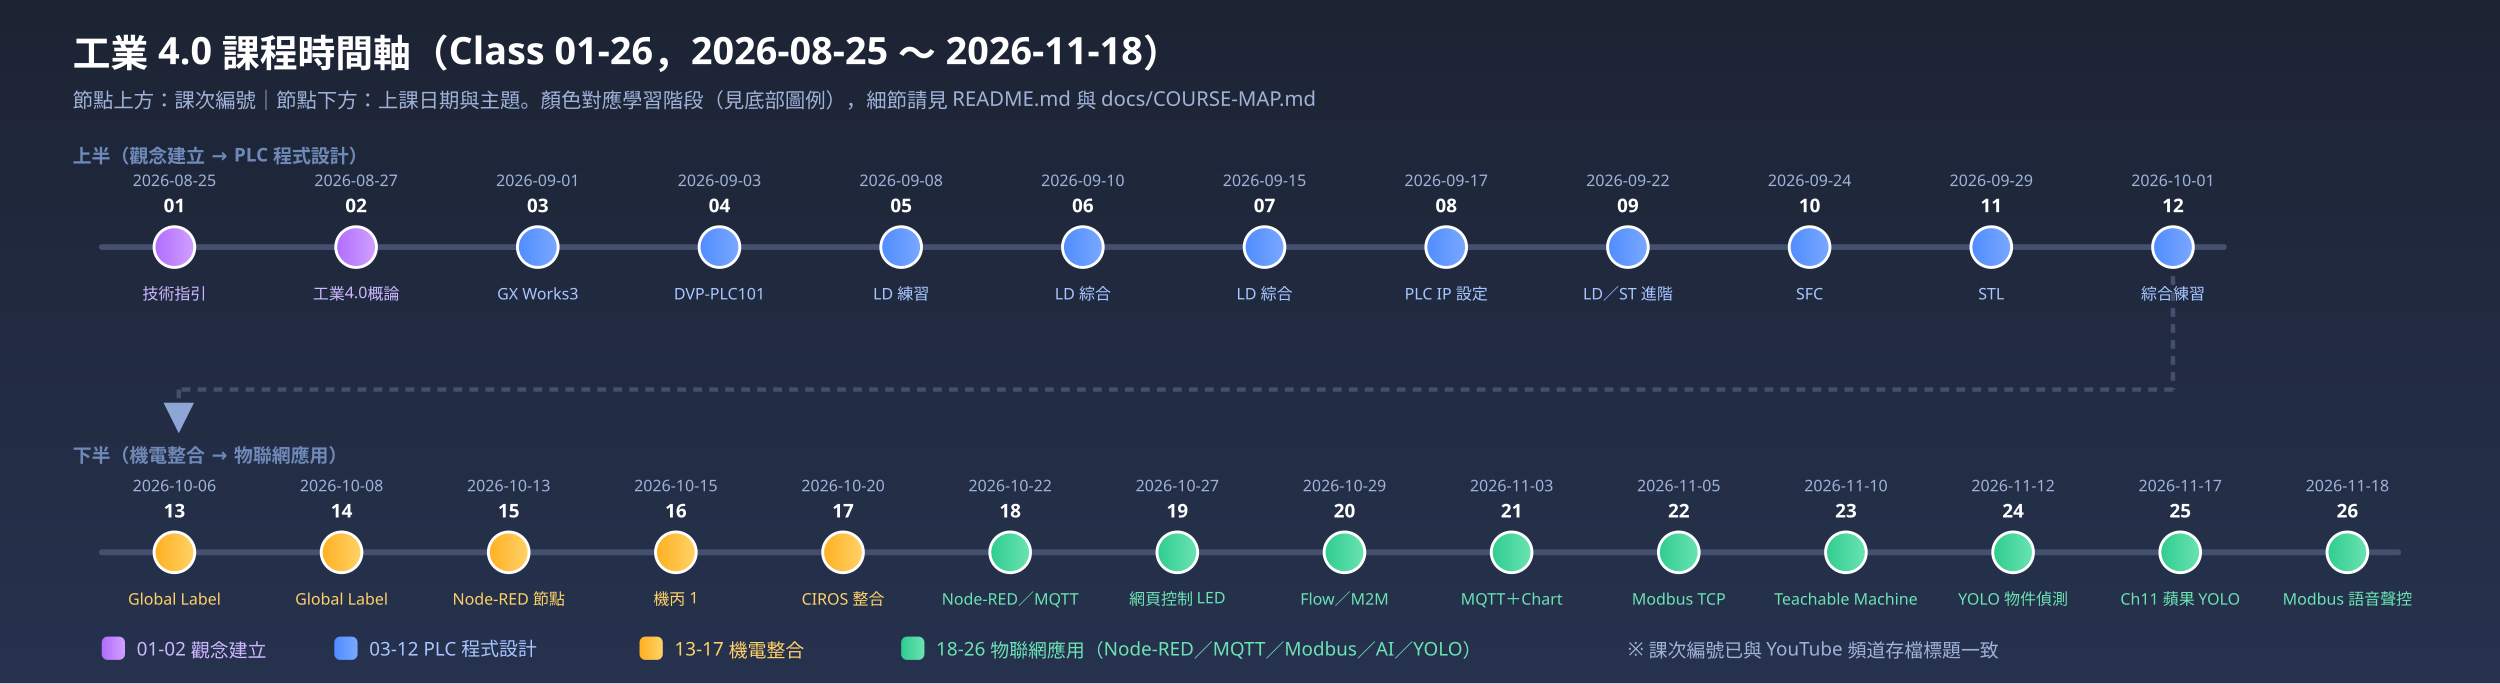
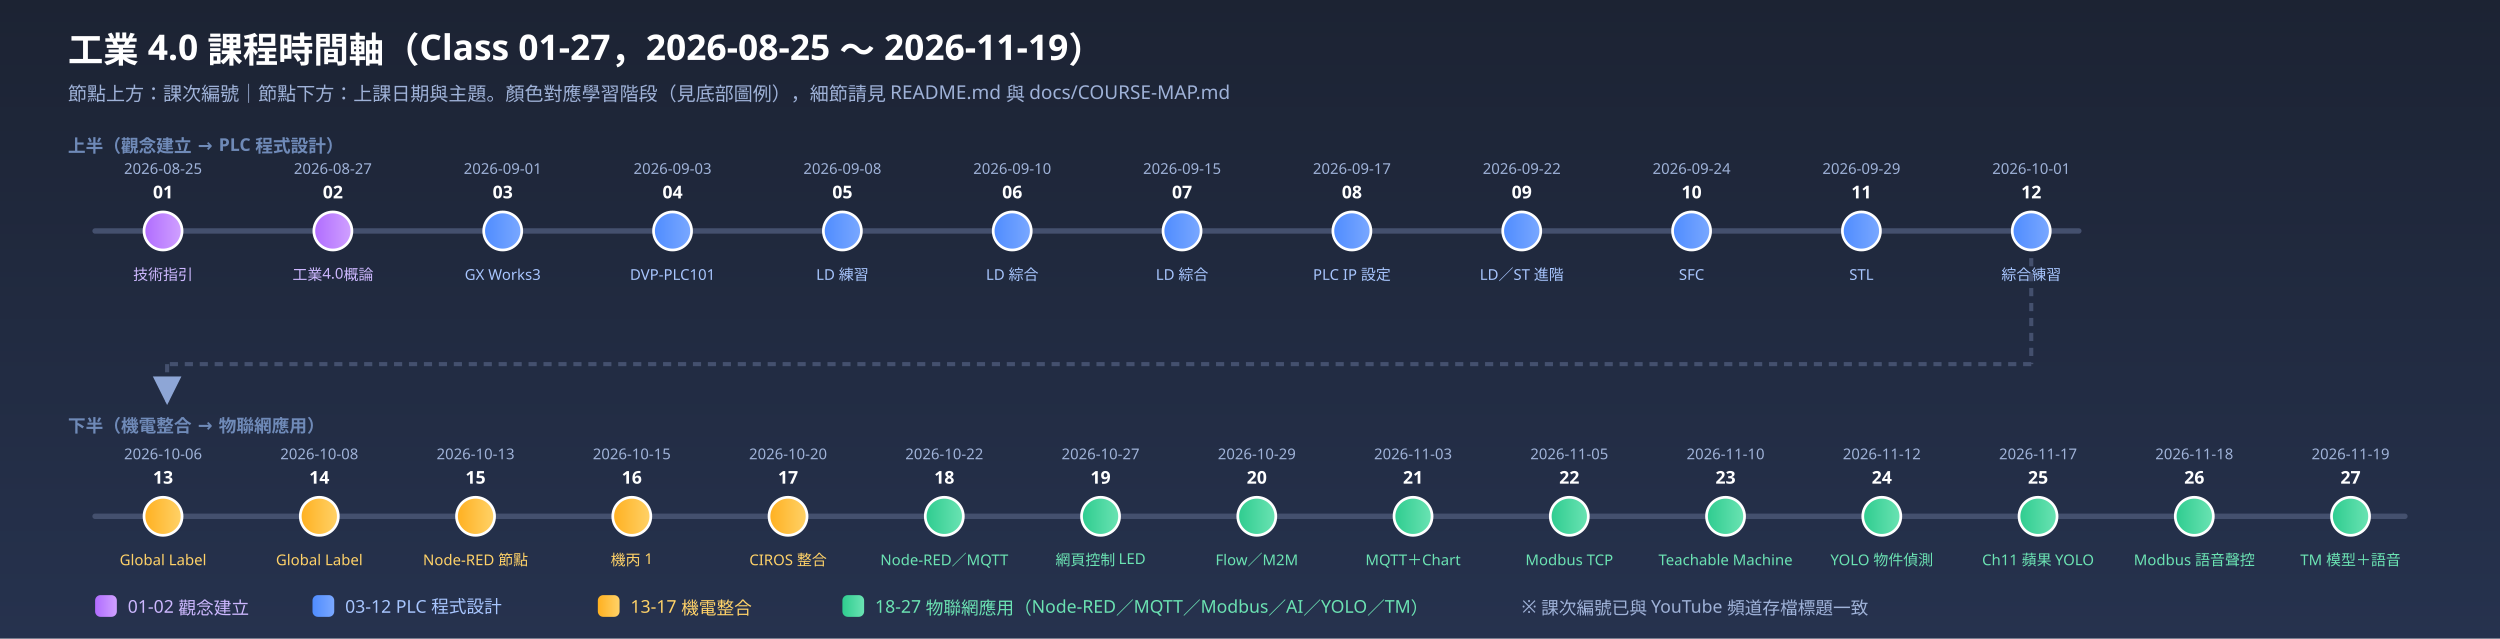
- <svg xmlns="http://www.w3.org/2000/svg" viewBox="0 0 1720 470" width="1720" height="470" font-family="'Microsoft JhengHei','PingFang TC',sans-serif">
+ <svg xmlns="http://www.w3.org/2000/svg" viewBox="0 0 1840 470" width="1840" height="470" font-family="'Microsoft JhengHei','PingFang TC',sans-serif">
  <defs>
    <linearGradient id="bg" x1="0" y1="0" x2="0" y2="1">
      <stop offset="0" stop-color="#1c2333" />
      <stop offset="1" stop-color="#26324e" />
    </linearGradient>
    <linearGradient id="plc" x1="0" y1="0" x2="1" y2="0">
      <stop offset="0" stop-color="#4f8cff" />
      <stop offset="1" stop-color="#7aa8ff" />
    </linearGradient>
    <linearGradient id="me" x1="0" y1="0" x2="1" y2="0">
      <stop offset="0" stop-color="#ffb020" />
      <stop offset="1" stop-color="#ffd268" />
    </linearGradient>
    <linearGradient id="iot" x1="0" y1="0" x2="1" y2="0">
      <stop offset="0" stop-color="#2ecc8f" />
      <stop offset="1" stop-color="#6be3b3" />
    </linearGradient>
    <linearGradient id="intro" x1="0" y1="0" x2="1" y2="0">
      <stop offset="0" stop-color="#b06cff" />
      <stop offset="1" stop-color="#d0a1ff" />
    </linearGradient>
    <marker id="wrappar" viewBox="0 0 10 10" refX="9" refY="5" markerWidth="7" markerHeight="7" orient="auto">
      <path d="M0,0 L10,5 L0,10 z" fill="#8ea6d6" />
    </marker>
  </defs>
-   <rect width="1720" height="470" fill="url(#bg)" />
-   <text x="50" y="46" fill="#ffffff" font-size="26" font-weight="bold">工業 4.0 課程時間軸（Class 01-26，2026-08-25 ～ 2026-11-18）</text>
+   <rect width="1840" height="470" fill="url(#bg)" />
+   <text x="50" y="46" fill="#ffffff" font-size="26" font-weight="bold">工業 4.0 課程時間軸（Class 01-27，2026-08-25 ～ 2026-11-19）</text>
  <text x="50" y="74" fill="#9fb2d8" font-size="14">節點上方：課次編號｜節點下方：上課日期與主題。顏色對應學習階段（見底部圖例），細節請見 README.md 與 docs/COURSE-MAP.md</text>
  <text x="50" y="112" fill="#6f8ab8" font-size="13" font-weight="bold">上半（觀念建立 → PLC 程式設計）</text>
  <line x1="70" y1="170" x2="1530" y2="170" stroke="#44506e" stroke-width="4" stroke-linecap="round" />
  <g font-size="12" text-anchor="middle">
    <circle cx="120" cy="170" r="14" fill="url(#intro)" stroke="#ffffff" stroke-width="2" />
    <text x="120" y="146" fill="#ffffff" font-weight="bold" font-size="13">01</text>
    <text x="120" y="128" fill="#9fb2d8" font-size="11">2026-08-25</text>
    <text x="120" y="206" fill="#cdb8ff" font-size="11">技術指引</text>
    <circle cx="245" cy="170" r="14" fill="url(#intro)" stroke="#ffffff" stroke-width="2" />
    <text x="245" y="146" fill="#ffffff" font-weight="bold" font-size="13">02</text>
    <text x="245" y="128" fill="#9fb2d8" font-size="11">2026-08-27</text>
    <text x="245" y="206" fill="#cdb8ff" font-size="11">工業4.0概論</text>
    <circle cx="370" cy="170" r="14" fill="url(#plc)" stroke="#ffffff" stroke-width="2" />
    <text x="370" y="146" fill="#ffffff" font-weight="bold" font-size="13">03</text>
    <text x="370" y="128" fill="#9fb2d8" font-size="11">2026-09-01</text>
    <text x="370" y="206" fill="#a8c6ff" font-size="11">GX Works3</text>
    <circle cx="495" cy="170" r="14" fill="url(#plc)" stroke="#ffffff" stroke-width="2" />
    <text x="495" y="146" fill="#ffffff" font-weight="bold" font-size="13">04</text>
    <text x="495" y="128" fill="#9fb2d8" font-size="11">2026-09-03</text>
    <text x="495" y="206" fill="#a8c6ff" font-size="11">DVP-PLC101</text>
    <circle cx="620" cy="170" r="14" fill="url(#plc)" stroke="#ffffff" stroke-width="2" />
    <text x="620" y="146" fill="#ffffff" font-weight="bold" font-size="13">05</text>
    <text x="620" y="128" fill="#9fb2d8" font-size="11">2026-09-08</text>
    <text x="620" y="206" fill="#a8c6ff" font-size="11">LD 練習</text>
    <circle cx="745" cy="170" r="14" fill="url(#plc)" stroke="#ffffff" stroke-width="2" />
    <text x="745" y="146" fill="#ffffff" font-weight="bold" font-size="13">06</text>
    <text x="745" y="128" fill="#9fb2d8" font-size="11">2026-09-10</text>
    <text x="745" y="206" fill="#a8c6ff" font-size="11">LD 綜合</text>
    <circle cx="870" cy="170" r="14" fill="url(#plc)" stroke="#ffffff" stroke-width="2" />
    <text x="870" y="146" fill="#ffffff" font-weight="bold" font-size="13">07</text>
    <text x="870" y="128" fill="#9fb2d8" font-size="11">2026-09-15</text>
    <text x="870" y="206" fill="#a8c6ff" font-size="11">LD 綜合</text>
    <circle cx="995" cy="170" r="14" fill="url(#plc)" stroke="#ffffff" stroke-width="2" />
    <text x="995" y="146" fill="#ffffff" font-weight="bold" font-size="13">08</text>
    <text x="995" y="128" fill="#9fb2d8" font-size="11">2026-09-17</text>
    <text x="995" y="206" fill="#a8c6ff" font-size="11">PLC IP 設定</text>
    <circle cx="1120" cy="170" r="14" fill="url(#plc)" stroke="#ffffff" stroke-width="2" />
    <text x="1120" y="146" fill="#ffffff" font-weight="bold" font-size="13">09</text>
    <text x="1120" y="128" fill="#9fb2d8" font-size="11">2026-09-22</text>
    <text x="1120" y="206" fill="#a8c6ff" font-size="11">LD／ST 進階</text>
    <circle cx="1245" cy="170" r="14" fill="url(#plc)" stroke="#ffffff" stroke-width="2" />
    <text x="1245" y="146" fill="#ffffff" font-weight="bold" font-size="13">10</text>
    <text x="1245" y="128" fill="#9fb2d8" font-size="11">2026-09-24</text>
    <text x="1245" y="206" fill="#a8c6ff" font-size="11">SFC</text>
    <circle cx="1370" cy="170" r="14" fill="url(#plc)" stroke="#ffffff" stroke-width="2" />
    <text x="1370" y="146" fill="#ffffff" font-weight="bold" font-size="13">11</text>
    <text x="1370" y="128" fill="#9fb2d8" font-size="11">2026-09-29</text>
    <text x="1370" y="206" fill="#a8c6ff" font-size="11">STL</text>
    <circle cx="1495" cy="170" r="14" fill="url(#plc)" stroke="#ffffff" stroke-width="2" />
    <text x="1495" y="146" fill="#ffffff" font-weight="bold" font-size="13">12</text>
    <text x="1495" y="128" fill="#9fb2d8" font-size="11">2026-10-01</text>
    <text x="1495" y="206" fill="#a8c6ff" font-size="11">綜合練習</text>
  </g>
  <path d="M1495,190 L1495,268" stroke="#44506e" stroke-width="3" fill="none" stroke-dasharray="6 5" />
  <path d="M1495,268 L123,268" stroke="#44506e" stroke-width="3" fill="none" stroke-dasharray="6 5" />
  <path d="M123,268 L123,296" stroke="#44506e" stroke-width="3" fill="none" stroke-dasharray="6 5" marker-end="url(#wrappar)" />
  <text x="50" y="318" fill="#6f8ab8" font-size="13" font-weight="bold">下半（機電整合 → 物聯網應用）</text>
-   <line x1="70" y1="380" x2="1650" y2="380" stroke="#44506e" stroke-width="4" stroke-linecap="round" />
+   <line x1="70" y1="380" x2="1770" y2="380" stroke="#44506e" stroke-width="4" stroke-linecap="round" />
  <g font-size="12" text-anchor="middle">
    <circle cx="120" cy="380" r="14" fill="url(#me)" stroke="#ffffff" stroke-width="2" />
    <text x="120" y="356" fill="#ffffff" font-weight="bold" font-size="13">13</text>
    <text x="120" y="338" fill="#9fb2d8" font-size="11">2026-10-06</text>
    <text x="120" y="416" fill="#ffd268" font-size="11">Global Label</text>
    <circle cx="235" cy="380" r="14" fill="url(#me)" stroke="#ffffff" stroke-width="2" />
    <text x="235" y="356" fill="#ffffff" font-weight="bold" font-size="13">14</text>
    <text x="235" y="338" fill="#9fb2d8" font-size="11">2026-10-08</text>
    <text x="235" y="416" fill="#ffd268" font-size="11">Global Label</text>
    <circle cx="350" cy="380" r="14" fill="url(#me)" stroke="#ffffff" stroke-width="2" />
    <text x="350" y="356" fill="#ffffff" font-weight="bold" font-size="13">15</text>
    <text x="350" y="338" fill="#9fb2d8" font-size="11">2026-10-13</text>
    <text x="350" y="416" fill="#ffd268" font-size="11">Node-RED 節點</text>
    <circle cx="465" cy="380" r="14" fill="url(#me)" stroke="#ffffff" stroke-width="2" />
    <text x="465" y="356" fill="#ffffff" font-weight="bold" font-size="13">16</text>
    <text x="465" y="338" fill="#9fb2d8" font-size="11">2026-10-15</text>
    <text x="465" y="416" fill="#ffd268" font-size="11">機丙 1</text>
    <circle cx="580" cy="380" r="14" fill="url(#me)" stroke="#ffffff" stroke-width="2" />
    <text x="580" y="356" fill="#ffffff" font-weight="bold" font-size="13">17</text>
    <text x="580" y="338" fill="#9fb2d8" font-size="11">2026-10-20</text>
    <text x="580" y="416" fill="#ffd268" font-size="11">CIROS 整合</text>
    <circle cx="695" cy="380" r="14" fill="url(#iot)" stroke="#ffffff" stroke-width="2" />
    <text x="695" y="356" fill="#ffffff" font-weight="bold" font-size="13">18</text>
    <text x="695" y="338" fill="#9fb2d8" font-size="11">2026-10-22</text>
    <text x="695" y="416" fill="#6be3b3" font-size="11">Node-RED／MQTT</text>
    <circle cx="810" cy="380" r="14" fill="url(#iot)" stroke="#ffffff" stroke-width="2" />
    <text x="810" y="356" fill="#ffffff" font-weight="bold" font-size="13">19</text>
    <text x="810" y="338" fill="#9fb2d8" font-size="11">2026-10-27</text>
    <text x="810" y="416" fill="#6be3b3" font-size="11">網頁控制 LED</text>
    <circle cx="925" cy="380" r="14" fill="url(#iot)" stroke="#ffffff" stroke-width="2" />
    <text x="925" y="356" fill="#ffffff" font-weight="bold" font-size="13">20</text>
    <text x="925" y="338" fill="#9fb2d8" font-size="11">2026-10-29</text>
    <text x="925" y="416" fill="#6be3b3" font-size="11">Flow／M2M</text>
    <circle cx="1040" cy="380" r="14" fill="url(#iot)" stroke="#ffffff" stroke-width="2" />
    <text x="1040" y="356" fill="#ffffff" font-weight="bold" font-size="13">21</text>
    <text x="1040" y="338" fill="#9fb2d8" font-size="11">2026-11-03</text>
    <text x="1040" y="416" fill="#6be3b3" font-size="11">MQTT＋Chart</text>
    <circle cx="1155" cy="380" r="14" fill="url(#iot)" stroke="#ffffff" stroke-width="2" />
    <text x="1155" y="356" fill="#ffffff" font-weight="bold" font-size="13">22</text>
    <text x="1155" y="338" fill="#9fb2d8" font-size="11">2026-11-05</text>
    <text x="1155" y="416" fill="#6be3b3" font-size="11">Modbus TCP</text>
    <circle cx="1270" cy="380" r="14" fill="url(#iot)" stroke="#ffffff" stroke-width="2" />
    <text x="1270" y="356" fill="#ffffff" font-weight="bold" font-size="13">23</text>
    <text x="1270" y="338" fill="#9fb2d8" font-size="11">2026-11-10</text>
    <text x="1270" y="416" fill="#6be3b3" font-size="11">Teachable Machine</text>
    <circle cx="1385" cy="380" r="14" fill="url(#iot)" stroke="#ffffff" stroke-width="2" />
    <text x="1385" y="356" fill="#ffffff" font-weight="bold" font-size="13">24</text>
    <text x="1385" y="338" fill="#9fb2d8" font-size="11">2026-11-12</text>
    <text x="1385" y="416" fill="#6be3b3" font-size="11">YOLO 物件偵測</text>
    <circle cx="1500" cy="380" r="14" fill="url(#iot)" stroke="#ffffff" stroke-width="2" />
    <text x="1500" y="356" fill="#ffffff" font-weight="bold" font-size="13">25</text>
    <text x="1500" y="338" fill="#9fb2d8" font-size="11">2026-11-17</text>
    <text x="1500" y="416" fill="#6be3b3" font-size="11">Ch11 蘋果 YOLO</text>
    <circle cx="1615" cy="380" r="14" fill="url(#iot)" stroke="#ffffff" stroke-width="2" />
    <text x="1615" y="356" fill="#ffffff" font-weight="bold" font-size="13">26</text>
    <text x="1615" y="338" fill="#9fb2d8" font-size="11">2026-11-18</text>
    <text x="1615" y="416" fill="#6be3b3" font-size="11">Modbus 語音聲控</text>
+     <circle cx="1730" cy="380" r="14" fill="url(#iot)" stroke="#ffffff" stroke-width="2" />
+     <text x="1730" y="356" fill="#ffffff" font-weight="bold" font-size="13">27</text>
+     <text x="1730" y="338" fill="#9fb2d8" font-size="11">2026-11-19</text>
+     <text x="1730" y="416" fill="#6be3b3" font-size="11">TM 模型＋語音</text>
  </g>
  <g font-size="13">
    <rect x="70" y="438" width="16" height="16" rx="4" fill="url(#intro)" />
    <text x="94" y="451" fill="#cdb8ff">01-02 觀念建立</text>
    <rect x="230" y="438" width="16" height="16" rx="4" fill="url(#plc)" />
    <text x="254" y="451" fill="#a8c6ff">03-12 PLC 程式設計</text>
    <rect x="440" y="438" width="16" height="16" rx="4" fill="url(#me)" />
    <text x="464" y="451" fill="#ffd268">13-17 機電整合</text>
    <rect x="620" y="438" width="16" height="16" rx="4" fill="url(#iot)" />
-     <text x="644" y="451" fill="#6be3b3">18-26 物聯網應用（Node-RED／MQTT／Modbus／AI／YOLO）</text>
+     <text x="644" y="451" fill="#6be3b3">18-27 物聯網應用（Node-RED／MQTT／Modbus／AI／YOLO／TM）</text>
    <text x="1120" y="451" fill="#9fb2d8">※ 課次編號已與 YouTube 頻道存檔標題一致</text>
  </g>
</svg>
